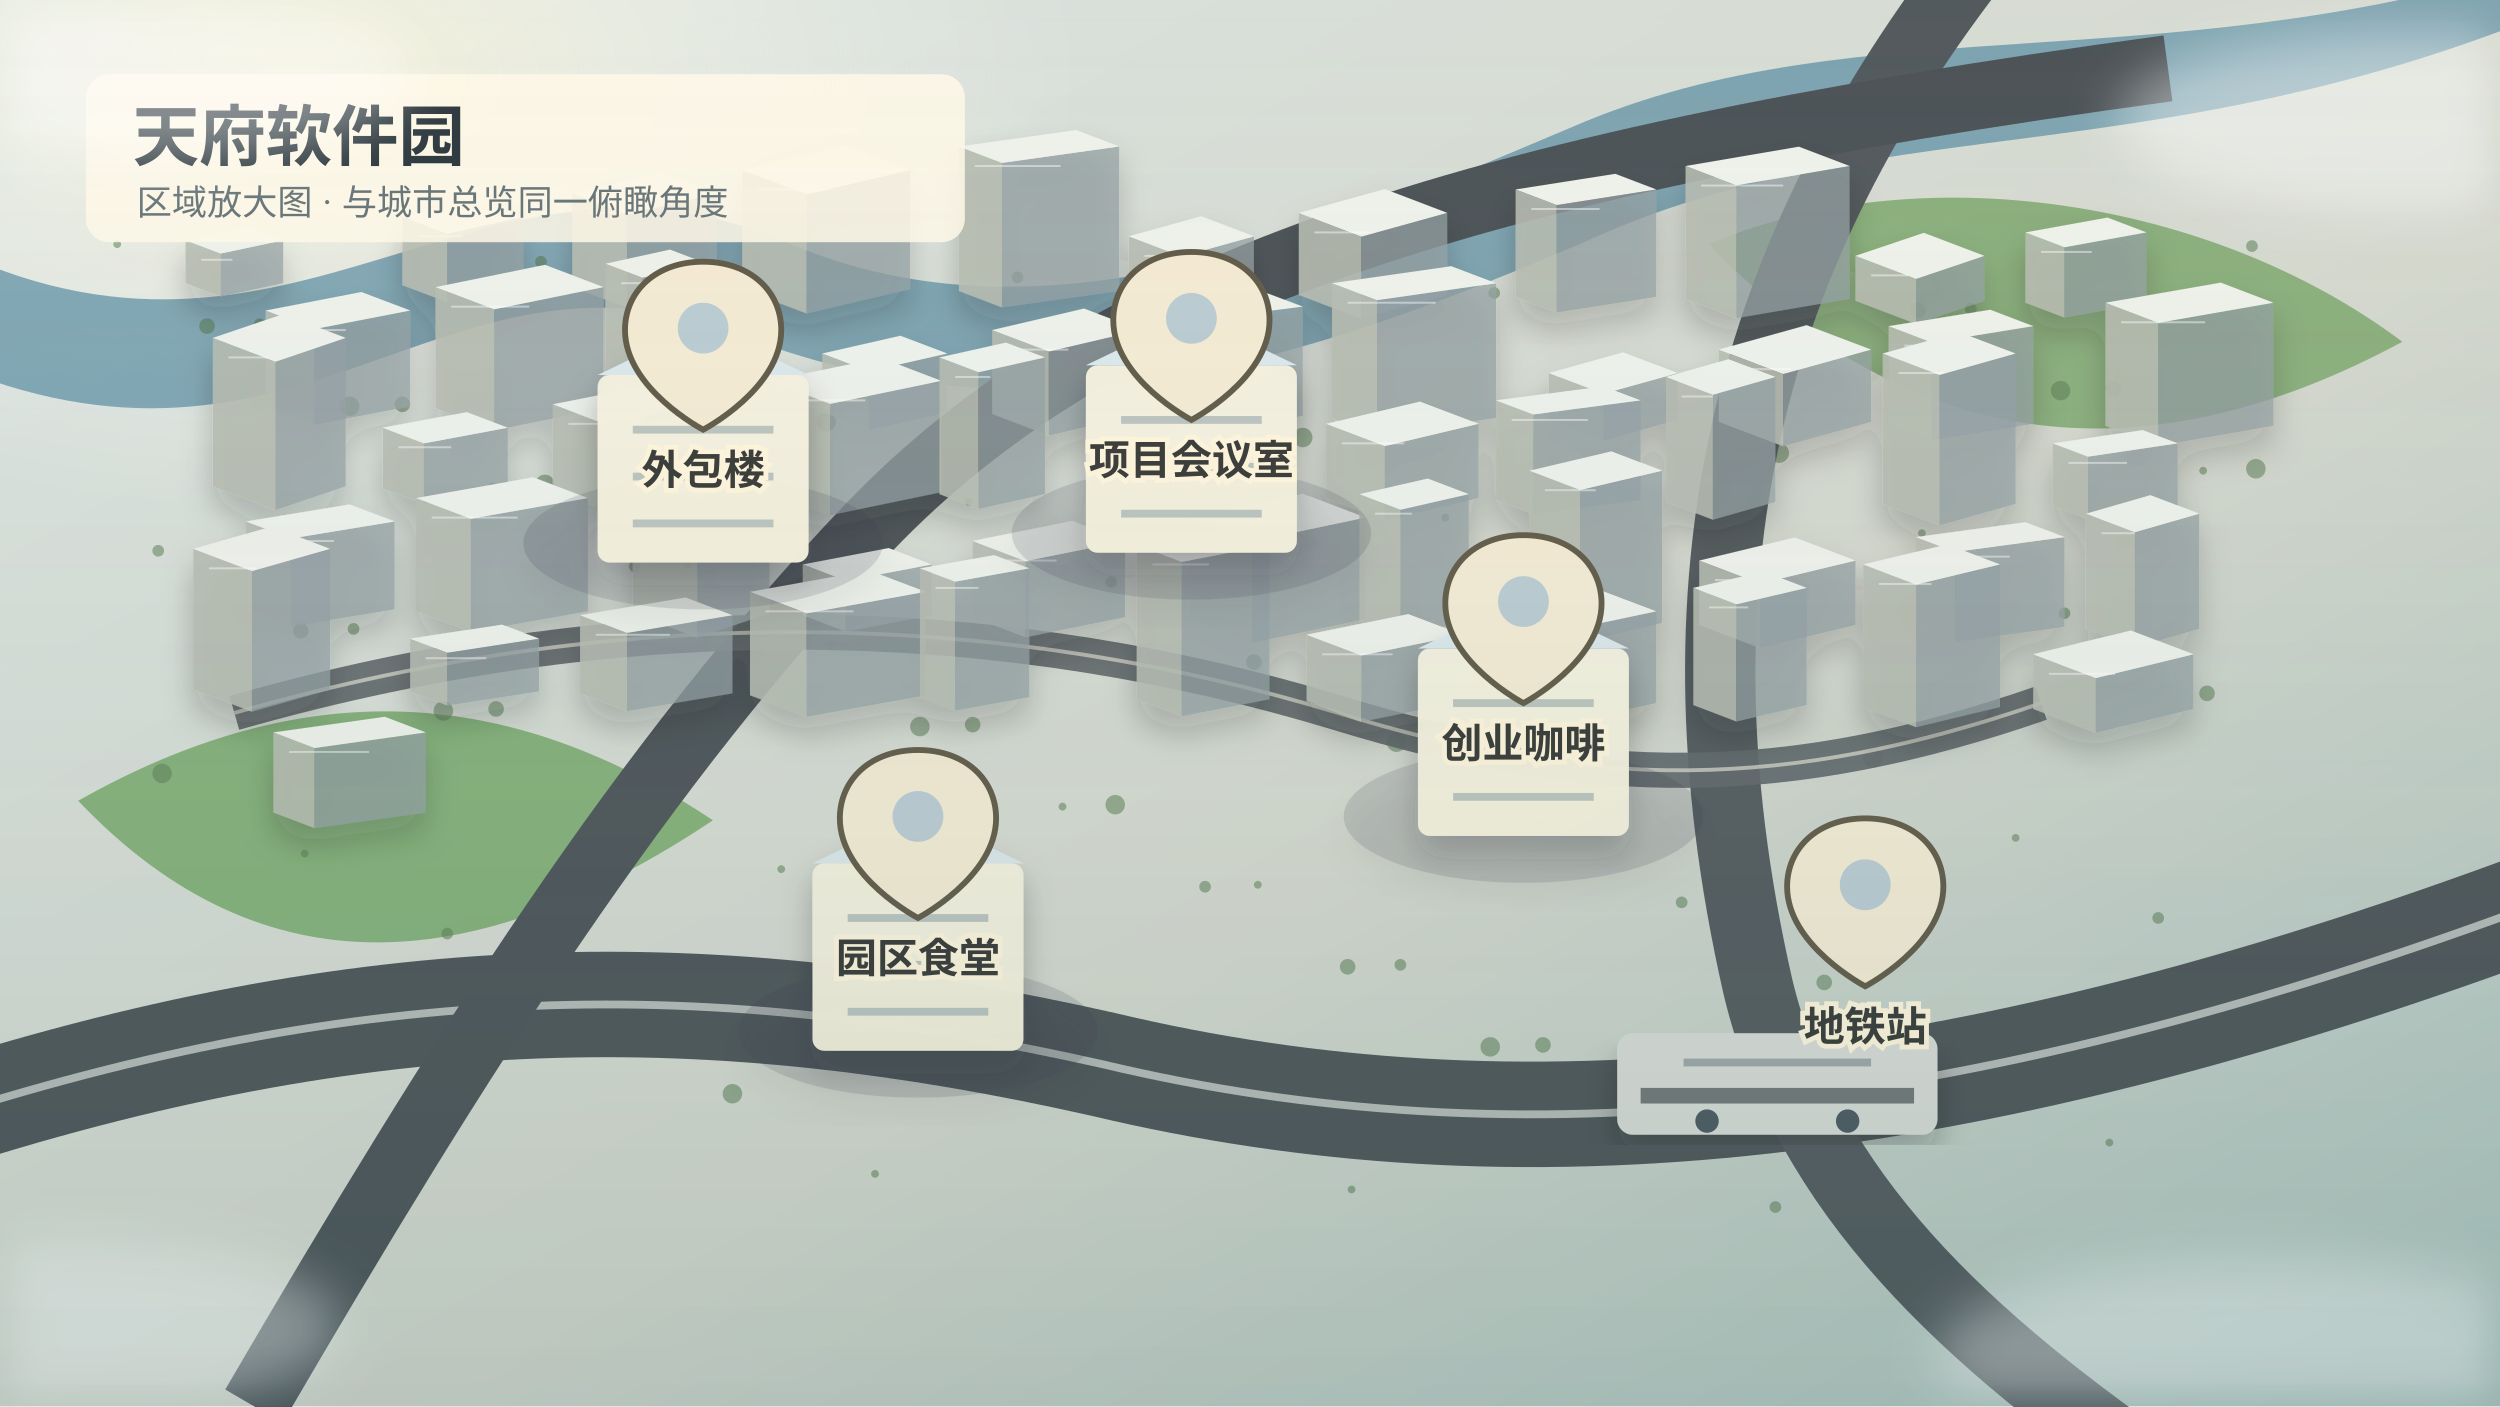
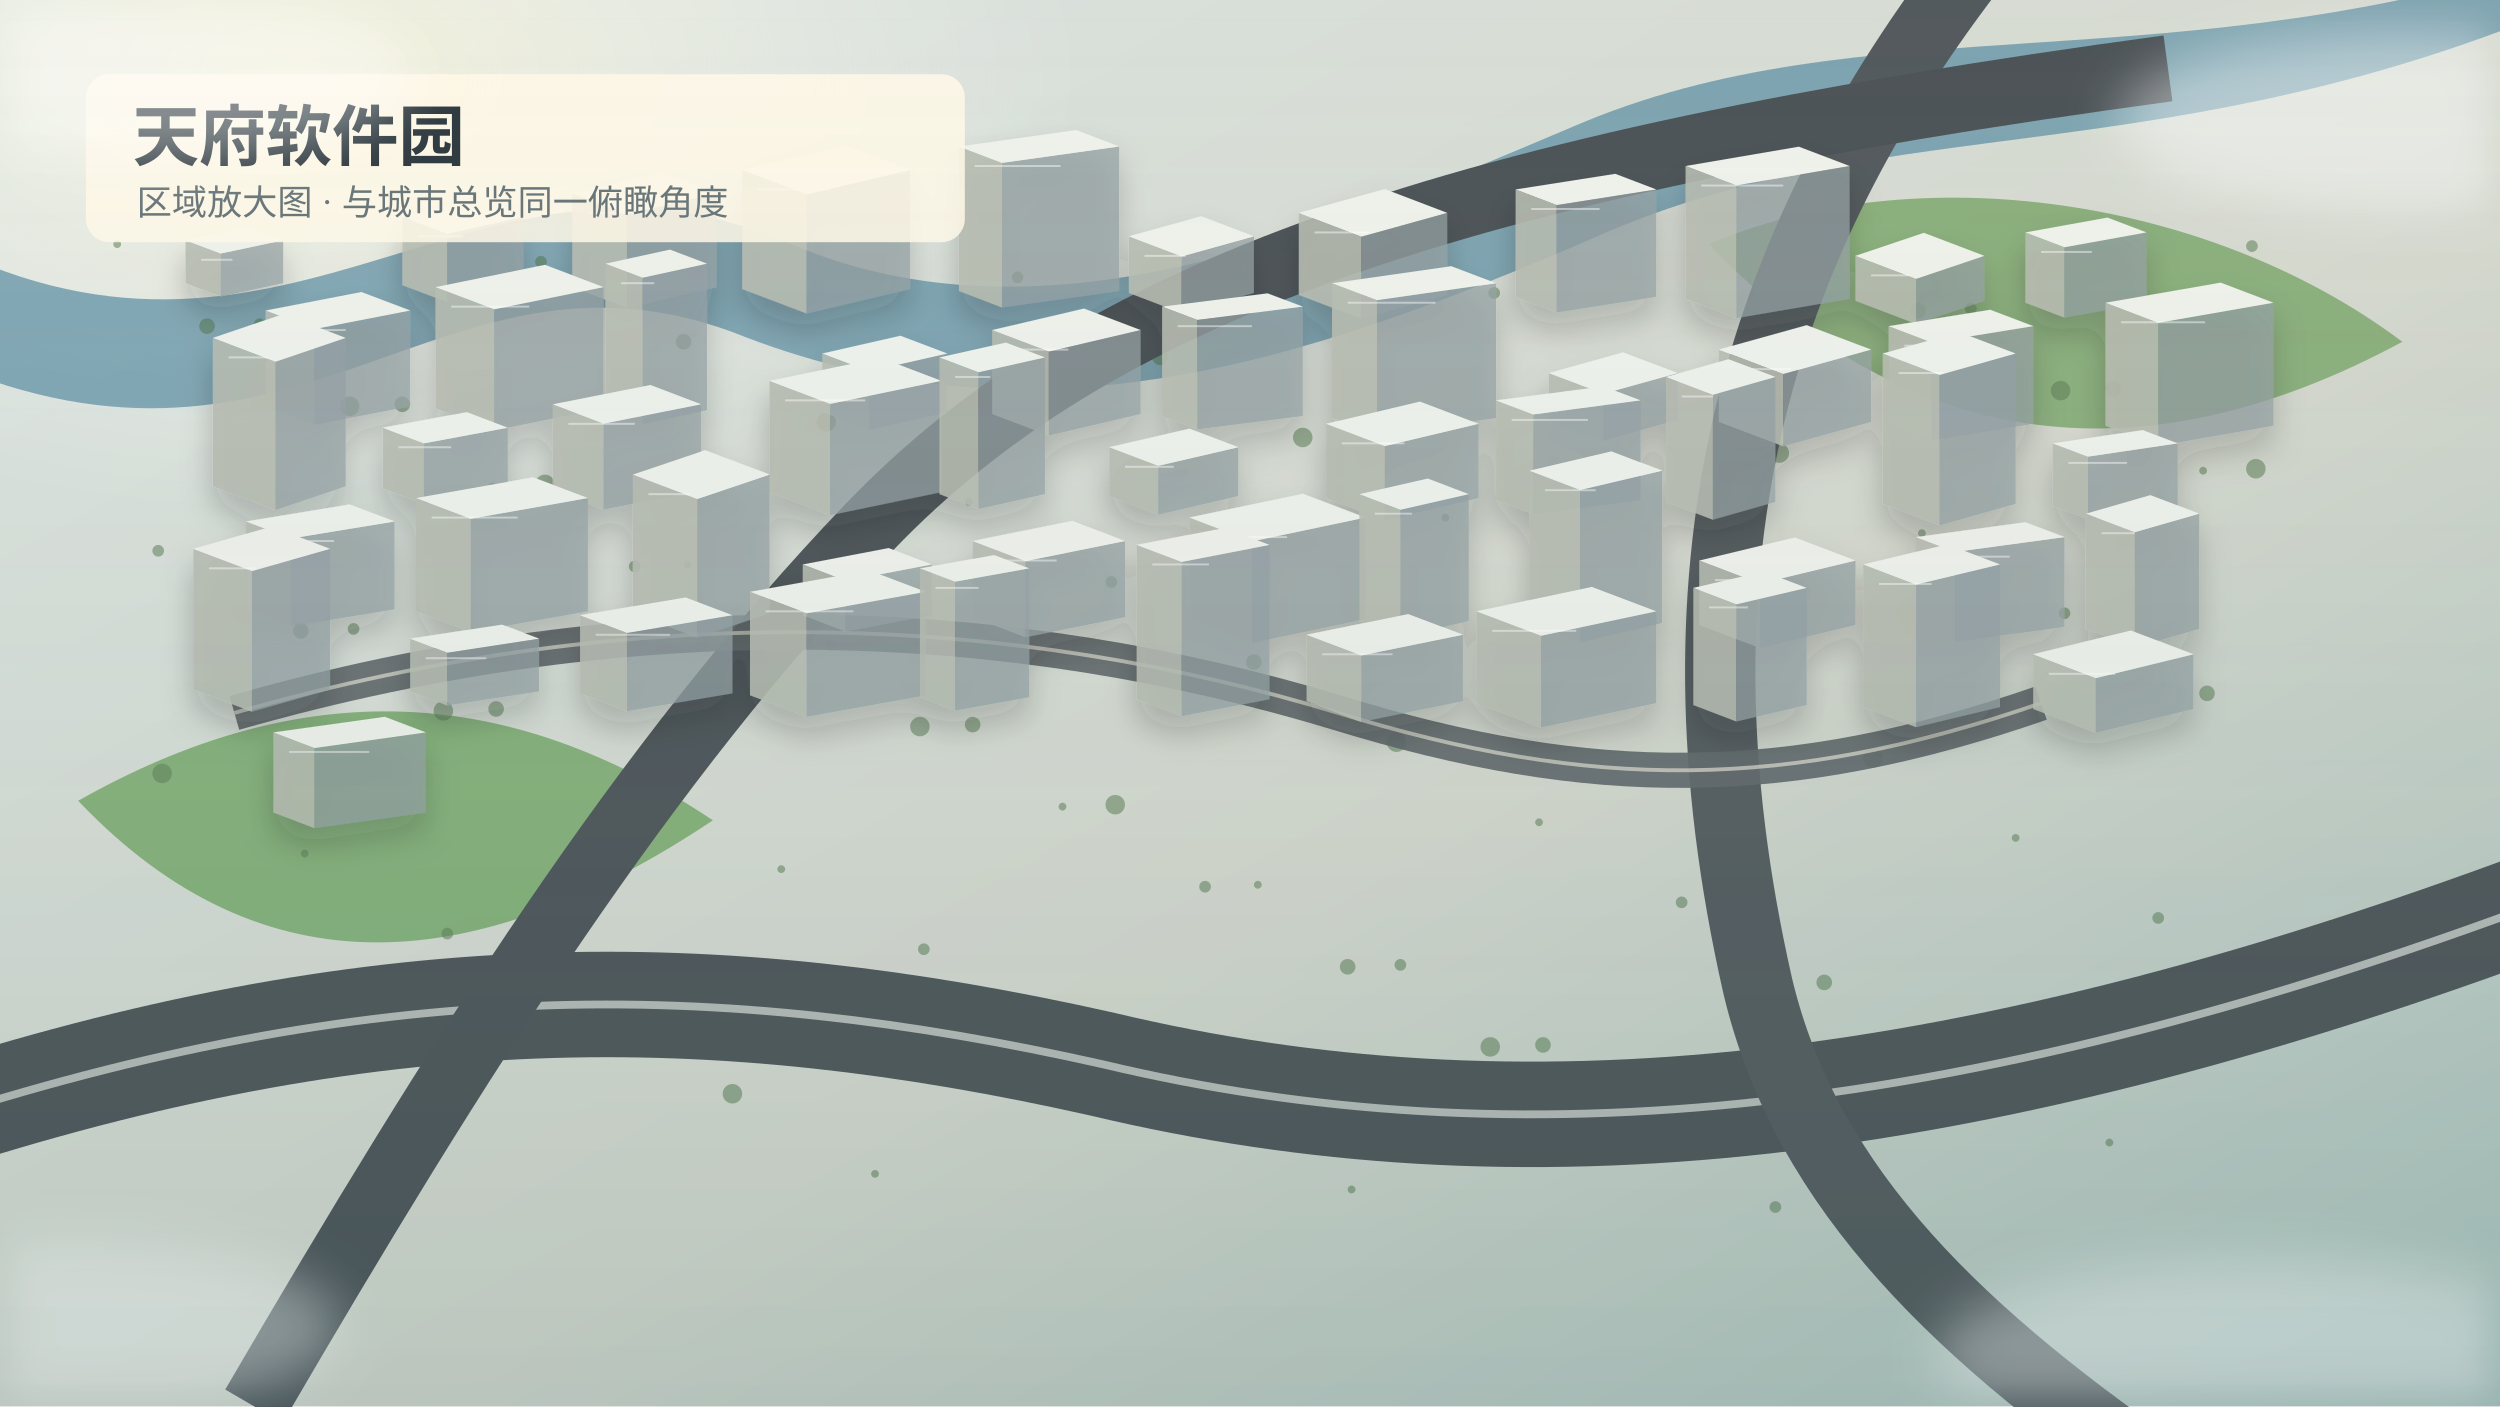
<svg xmlns="http://www.w3.org/2000/svg" width="1280" height="720" viewBox="0 0 1280 720">
  <defs>
    <linearGradient id="ground" x1="0" y1="0" x2="1" y2="1">
      <stop stop-color="#d9e3df" />
      <stop offset=".58" stop-color="#d3d6cb" />
      <stop offset="1" stop-color="#a8c0ba" />
    </linearGradient>
    <filter id="softShadow">
      <feDropShadow dx="0" dy="10" stdDeviation="8" flood-color="#1a2327" flood-opacity=".28" />
    </filter>
    <filter id="blur">
      <feGaussianBlur stdDeviation="13" />
    </filter>
    <radialGradient id="sun" cx="12%" cy="5%" r="75%">
      <stop stop-color="#fff6d6" stop-opacity=".68" />
      <stop offset=".42" stop-color="#fff" stop-opacity="0" />
    </radialGradient>
    <linearGradient id="v" x1="0" y1="0" x2="0" y2="1">
      <stop stop-color="#ffffff" stop-opacity=".04" />
      <stop offset="1" stop-color="#4f7c80" stop-opacity=".18" />
    </linearGradient>
  </defs>
  <rect width="1280" height="720" fill="url(#ground)" />
  <rect width="1280" height="720" fill="url(#sun)" />
  <path d="M-30 125 C150 215 245 55 405 125 C535 180 675 120 805 65 C955 0 1115 45 1320 -25 L1320 0 C1110 90 970 55 820 120 C660 190 525 230 375 170 C225 115 155 265 -30 185Z" fill="#5f8fa3" opacity=".78" />
  <g opacity=".88">
    <path d="M40 410 C155 345 260 350 365 420 C245 500 135 510 40 410Z" fill="#75a766" />
    <path d="M875 125 C980 80 1130 100 1230 175 C1100 245 980 235 875 125Z" fill="#7ca56b" />
    <circle cx="60" cy="125" r="2" fill="#436b3c" opacity=".55" />
    <circle cx="133" cy="166" r="3" fill="#436b3c" opacity=".55" />
    <circle cx="206" cy="207" r="4" fill="#436b3c" opacity=".55" />
    <circle cx="279" cy="248" r="5" fill="#436b3c" opacity=".55" />
    <circle cx="352" cy="289" r="2" fill="#436b3c" opacity=".55" />
    <circle cx="425" cy="330" r="3" fill="#436b3c" opacity=".55" />
    <circle cx="498" cy="371" r="4" fill="#436b3c" opacity=".55" />
    <circle cx="571" cy="412" r="5" fill="#436b3c" opacity=".55" />
    <circle cx="644" cy="453" r="2" fill="#436b3c" opacity=".55" />
    <circle cx="717" cy="494" r="3" fill="#436b3c" opacity=".55" />
    <circle cx="790" cy="535" r="4" fill="#436b3c" opacity=".55" />
    <circle cx="863" cy="576" r="5" fill="#436b3c" opacity=".55" />
    <circle cx="936" cy="617" r="2" fill="#436b3c" opacity=".55" />
    <circle cx="1009" cy="158" r="3" fill="#436b3c" opacity=".55" />
    <circle cx="1082" cy="199" r="4" fill="#436b3c" opacity=".55" />
    <circle cx="1155" cy="240" r="5" fill="#436b3c" opacity=".55" />
    <circle cx="108" cy="281" r="2" fill="#436b3c" opacity=".55" />
    <circle cx="181" cy="322" r="3" fill="#436b3c" opacity=".55" />
    <circle cx="254" cy="363" r="4" fill="#436b3c" opacity=".55" />
    <circle cx="327" cy="404" r="5" fill="#436b3c" opacity=".55" />
    <circle cx="400" cy="445" r="2" fill="#436b3c" opacity=".55" />
    <circle cx="473" cy="486" r="3" fill="#436b3c" opacity=".55" />
    <circle cx="546" cy="527" r="4" fill="#436b3c" opacity=".55" />
    <circle cx="619" cy="568" r="5" fill="#436b3c" opacity=".55" />
    <circle cx="692" cy="609" r="2" fill="#436b3c" opacity=".55" />
    <circle cx="765" cy="150" r="3" fill="#436b3c" opacity=".55" />
    <circle cx="838" cy="191" r="4" fill="#436b3c" opacity=".55" />
    <circle cx="911" cy="232" r="5" fill="#436b3c" opacity=".55" />
    <circle cx="984" cy="273" r="2" fill="#436b3c" opacity=".55" />
    <circle cx="1057" cy="314" r="3" fill="#436b3c" opacity=".55" />
    <circle cx="1130" cy="355" r="4" fill="#436b3c" opacity=".55" />
    <circle cx="83" cy="396" r="5" fill="#436b3c" opacity=".55" />
    <circle cx="156" cy="437" r="2" fill="#436b3c" opacity=".55" />
    <circle cx="229" cy="478" r="3" fill="#436b3c" opacity=".55" />
    <circle cx="302" cy="519" r="4" fill="#436b3c" opacity=".55" />
    <circle cx="375" cy="560" r="5" fill="#436b3c" opacity=".55" />
    <circle cx="448" cy="601" r="2" fill="#436b3c" opacity=".55" />
    <circle cx="521" cy="142" r="3" fill="#436b3c" opacity=".55" />
    <circle cx="594" cy="183" r="4" fill="#436b3c" opacity=".55" />
    <circle cx="667" cy="224" r="5" fill="#436b3c" opacity=".55" />
    <circle cx="740" cy="265" r="2" fill="#436b3c" opacity=".55" />
    <circle cx="813" cy="306" r="3" fill="#436b3c" opacity=".55" />
    <circle cx="886" cy="347" r="4" fill="#436b3c" opacity=".55" />
    <circle cx="959" cy="388" r="5" fill="#436b3c" opacity=".55" />
    <circle cx="1032" cy="429" r="2" fill="#436b3c" opacity=".55" />
    <circle cx="1105" cy="470" r="3" fill="#436b3c" opacity=".55" />
    <circle cx="1178" cy="511" r="4" fill="#436b3c" opacity=".55" />
    <circle cx="131" cy="552" r="5" fill="#436b3c" opacity=".55" />
    <circle cx="204" cy="593" r="2" fill="#436b3c" opacity=".55" />
    <circle cx="277" cy="134" r="3" fill="#436b3c" opacity=".55" />
    <circle cx="350" cy="175" r="4" fill="#436b3c" opacity=".55" />
    <circle cx="423" cy="216" r="5" fill="#436b3c" opacity=".55" />
    <circle cx="496" cy="257" r="2" fill="#436b3c" opacity=".55" />
    <circle cx="569" cy="298" r="3" fill="#436b3c" opacity=".55" />
    <circle cx="642" cy="339" r="4" fill="#436b3c" opacity=".55" />
    <circle cx="715" cy="380" r="5" fill="#436b3c" opacity=".55" />
    <circle cx="788" cy="421" r="2" fill="#436b3c" opacity=".55" />
    <circle cx="861" cy="462" r="3" fill="#436b3c" opacity=".55" />
    <circle cx="934" cy="503" r="4" fill="#436b3c" opacity=".55" />
    <circle cx="1007" cy="544" r="5" fill="#436b3c" opacity=".55" />
    <circle cx="1080" cy="585" r="2" fill="#436b3c" opacity=".55" />
    <circle cx="1153" cy="126" r="3" fill="#436b3c" opacity=".55" />
    <circle cx="106" cy="167" r="4" fill="#436b3c" opacity=".55" />
    <circle cx="179" cy="208" r="5" fill="#436b3c" opacity=".55" />
    <circle cx="252" cy="249" r="2" fill="#436b3c" opacity=".55" />
    <circle cx="325" cy="290" r="3" fill="#436b3c" opacity=".55" />
    <circle cx="398" cy="331" r="4" fill="#436b3c" opacity=".55" />
    <circle cx="471" cy="372" r="5" fill="#436b3c" opacity=".55" />
    <circle cx="544" cy="413" r="2" fill="#436b3c" opacity=".55" />
    <circle cx="617" cy="454" r="3" fill="#436b3c" opacity=".55" />
    <circle cx="690" cy="495" r="4" fill="#436b3c" opacity=".55" />
    <circle cx="763" cy="536" r="5" fill="#436b3c" opacity=".55" />
    <circle cx="836" cy="577" r="2" fill="#436b3c" opacity=".55" />
    <circle cx="909" cy="618" r="3" fill="#436b3c" opacity=".55" />
    <circle cx="982" cy="159" r="4" fill="#436b3c" opacity=".55" />
    <circle cx="1055" cy="200" r="5" fill="#436b3c" opacity=".55" />
    <circle cx="1128" cy="241" r="2" fill="#436b3c" opacity=".55" />
    <circle cx="81" cy="282" r="3" fill="#436b3c" opacity=".55" />
    <circle cx="154" cy="323" r="4" fill="#436b3c" opacity=".55" />
    <circle cx="227" cy="364" r="5" fill="#436b3c" opacity=".55" />
  </g>
  <g class="roads">
    <path d="M-40 575 C190 500 365 500 565 545 C775 595 1005 575 1320 455" stroke="#464d50" stroke-width="54" fill="none" />
    <path d="M-40 575 C190 500 365 500 565 545 C775 595 1005 575 1320 455" stroke="#eef0e8" stroke-width="4" fill="none" opacity=".65" />
    <path d="M1020 -30 C900 120 850 285 900 505 C925 610 1005 685 1115 760" stroke="#4c5356" stroke-width="36" fill="none" />
    <path d="M130 720 C235 540 330 390 445 270 C560 150 740 85 1110 35" stroke="#454c50" stroke-width="34" fill="none" />
    <path d="M120 365 C330 305 520 315 685 365 C815 405 915 405 1045 360" stroke="#595f62" stroke-width="18" fill="none" opacity=".92" />
    <path d="M120 365 C330 305 520 315 685 365 C815 405 915 405 1045 360" stroke="#f5f1df" stroke-width="2" fill="none" opacity=".6" />
  </g>
  <g filter="url(#softShadow)">
    <g class="b">
      <polygon points="95,123 113,129.8 113,151.8 95,145" fill="#b4b9ad" opacity=".88" />
      <polygon points="113,129.8 145,123 145,145 113,151.8" fill="#8f9ba0" opacity=".72" />
      <polygon points="95,123 127,116.2 145,123 113,129.8" fill="#eef1ea" />
      <path d="M103 133h16" stroke="#fff" stroke-opacity=".45" />
    </g>
    <g class="b">
      <polygon points="206,111 229,119.7 229,154.7 206,146" fill="#b4b9ad" opacity=".88" />
      <polygon points="229,119.7 268,111 268,146 229,154.7" fill="#8f9ba0" opacity=".72" />
      <polygon points="206,111 245,102.3 268,111 229,119.7" fill="#eef1ea" />
      <path d="M214 121h23" stroke="#fff" stroke-opacity=".45" />
    </g>
    <g class="b">
      <polygon points="293,99 321,109.6 321,157.6 293,147" fill="#b4b9ad" opacity=".88" />
      <polygon points="321,109.6 367,99 367,147 321,157.6" fill="#8f9ba0" opacity=".72" />
      <polygon points="293,99 339,88.4 367,99 321,109.6" fill="#eef1ea" />
      <path d="M301 109h30" stroke="#fff" stroke-opacity=".45" />
    </g>
    <g class="b">
      <polygon points="380,87 413,99.5 413,160.5 380,148" fill="#b4b9ad" opacity=".88" />
      <polygon points="413,99.5 466,87 466,148 413,160.5" fill="#8f9ba0" opacity=".72" />
      <polygon points="380,87 433,74.5 466,87 413,99.5" fill="#eef1ea" />
      <path d="M388 97h37" stroke="#fff" stroke-opacity=".45" />
    </g>
    <g class="b">
      <polygon points="491,75 513,83.4 513,157.4 491,149" fill="#b4b9ad" opacity=".88" />
      <polygon points="513,83.4 573,75 573,149 513,157.4" fill="#8f9ba0" opacity=".72" />
      <polygon points="491,75 551,66.6 573,75 513,83.4" fill="#eef1ea" />
      <path d="M499 85h44" stroke="#fff" stroke-opacity=".45" />
    </g>
    <g class="b">
      <polygon points="578,121 605,131.3 605,160.3 578,150" fill="#b4b9ad" opacity=".88" />
      <polygon points="605,131.3 642,121 642,150 605,160.3" fill="#8f9ba0" opacity=".72" />
      <polygon points="578,121 615,110.7 642,121 605,131.3" fill="#eef1ea" />
      <path d="M586 131h21" stroke="#fff" stroke-opacity=".45" />
    </g>
    <g class="b">
      <polygon points="665,109 697,121.2 697,163.2 665,151" fill="#b4b9ad" opacity=".88" />
      <polygon points="697,121.2 741,109 741,151 697,163.2" fill="#8f9ba0" opacity=".72" />
      <polygon points="665,109 709,96.8 741,109 697,121.2" fill="#eef1ea" />
      <path d="M673 119h28" stroke="#fff" stroke-opacity=".45" />
    </g>
    <g class="b">
      <polygon points="776,97 797,105 797,160 776,152" fill="#b4b9ad" opacity=".88" />
      <polygon points="797,105 848,97 848,152 797,160" fill="#8f9ba0" opacity=".72" />
      <polygon points="776,97 827,89 848,97 797,105" fill="#eef1ea" />
      <path d="M784 107h35" stroke="#fff" stroke-opacity=".45" />
    </g>
    <g class="b">
      <polygon points="863,85 889,94.9 889,162.9 863,153" fill="#b4b9ad" opacity=".88" />
      <polygon points="889,94.9 947,85 947,153 889,162.9" fill="#8f9ba0" opacity=".72" />
      <polygon points="863,85 921,75.1 947,85 889,94.9" fill="#eef1ea" />
      <path d="M871 95h42" stroke="#fff" stroke-opacity=".45" />
    </g>
    <g class="b">
      <polygon points="950,131 981,142.8 981,165.8 950,154" fill="#b4b9ad" opacity=".88" />
      <polygon points="981,142.8 1016,131 1016,154 981,165.8" fill="#8f9ba0" opacity=".72" />
      <polygon points="950,131 985,119.2 1016,131 981,142.8" fill="#eef1ea" />
      <path d="M958 141h19" stroke="#fff" stroke-opacity=".45" />
    </g>
    <g class="b">
      <polygon points="1037,119 1057,126.6 1057,162.6 1037,155" fill="#b4b9ad" opacity=".88" />
      <polygon points="1057,126.6 1099,119 1099,155 1057,162.6" fill="#8f9ba0" opacity=".72" />
      <polygon points="1037,119 1079,111.4 1099,119 1057,126.6" fill="#eef1ea" />
      <path d="M1045 129h26" stroke="#fff" stroke-opacity=".45" />
    </g>
    <g class="b">
      <polygon points="136,159 161,168.5 161,217.5 136,208" fill="#b4b9ad" opacity=".88" />
      <polygon points="161,168.5 210,159 210,208 161,217.5" fill="#8f9ba0" opacity=".72" />
      <polygon points="136,159 185,149.5 210,159 161,168.5" fill="#eef1ea" />
      <path d="M144 169h33" stroke="#fff" stroke-opacity=".45" />
    </g>
    <g class="b">
      <polygon points="223,147 253,158.4 253,220.4 223,209" fill="#b4b9ad" opacity=".88" />
      <polygon points="253,158.4 309,147 309,209 253,220.4" fill="#8f9ba0" opacity=".72" />
      <polygon points="223,147 279,135.6 309,147 253,158.4" fill="#eef1ea" />
      <path d="M231 157h40" stroke="#fff" stroke-opacity=".45" />
    </g>
    <g class="b">
      <polygon points="310,135 329,142.2 329,217.2 310,210" fill="#b4b9ad" opacity=".88" />
      <polygon points="329,142.2 362,135 362,210 329,217.2" fill="#8f9ba0" opacity=".72" />
      <polygon points="310,135 343,127.8 362,135 329,142.2" fill="#eef1ea" />
      <path d="M318 145h17" stroke="#fff" stroke-opacity=".45" />
    </g>
    <g class="b">
      <polygon points="421,181 445,190.1 445,220.1 421,211" fill="#b4b9ad" opacity=".88" />
      <polygon points="445,190.1 485,181 485,211 445,220.1" fill="#8f9ba0" opacity=".72" />
      <polygon points="421,181 461,171.9 485,181 445,190.1" fill="#eef1ea" />
      <path d="M429 191h24" stroke="#fff" stroke-opacity=".45" />
    </g>
    <g class="b">
      <polygon points="508,169 537,180 537,223 508,212" fill="#b4b9ad" opacity=".88" />
      <polygon points="537,180 584,169 584,212 537,223" fill="#8f9ba0" opacity=".72" />
      <polygon points="508,169 555,158 584,169 537,180" fill="#eef1ea" />
      <path d="M516 179h31" stroke="#fff" stroke-opacity=".45" />
    </g>
    <g class="b">
      <polygon points="595,157 613,163.8 613,219.8 595,213" fill="#b4b9ad" opacity=".88" />
      <polygon points="613,163.8 667,157 667,213 613,219.8" fill="#8f9ba0" opacity=".72" />
      <polygon points="595,157 649,150.2 667,157 613,163.8" fill="#eef1ea" />
      <path d="M603 167h38" stroke="#fff" stroke-opacity=".45" />
    </g>
    <g class="b">
      <polygon points="682,145 705,153.7 705,222.7 682,214" fill="#b4b9ad" opacity=".88" />
      <polygon points="705,153.7 766,145 766,214 705,222.7" fill="#8f9ba0" opacity=".72" />
      <polygon points="682,145 743,136.3 766,145 705,153.7" fill="#eef1ea" />
      <path d="M690 155h45" stroke="#fff" stroke-opacity=".45" />
    </g>
    <g class="b">
      <polygon points="793,191 821,201.6 821,225.6 793,215" fill="#b4b9ad" opacity=".88" />
      <polygon points="821,201.6 859,191 859,215 821,225.6" fill="#8f9ba0" opacity=".72" />
      <polygon points="793,191 831,180.4 859,191 821,201.6" fill="#eef1ea" />
      <path d="M801 201h22" stroke="#fff" stroke-opacity=".45" />
    </g>
    <g class="b">
      <polygon points="880,179 913,191.5 913,228.5 880,216" fill="#b4b9ad" opacity=".88" />
      <polygon points="913,191.5 958,179 958,216 913,228.5" fill="#8f9ba0" opacity=".72" />
      <polygon points="880,179 925,166.5 958,179 913,191.5" fill="#eef1ea" />
      <path d="M888 189h29" stroke="#fff" stroke-opacity=".45" />
    </g>
    <g class="b">
      <polygon points="967,167 989,175.4 989,225.4 967,217" fill="#b4b9ad" opacity=".88" />
      <polygon points="989,175.4 1041,167 1041,217 989,225.4" fill="#8f9ba0" opacity=".72" />
      <polygon points="967,167 1019,158.6 1041,167 989,175.4" fill="#eef1ea" />
      <path d="M975 177h36" stroke="#fff" stroke-opacity=".45" />
    </g>
    <g class="b">
      <polygon points="1078,155 1105,165.3 1105,228.3 1078,218" fill="#b4b9ad" opacity=".88" />
      <polygon points="1105,165.3 1164,155 1164,218 1105,228.3" fill="#8f9ba0" opacity=".72" />
      <polygon points="1078,155 1137,144.7 1164,155 1105,165.3" fill="#eef1ea" />
      <path d="M1086 165h43" stroke="#fff" stroke-opacity=".45" />
    </g>
    <g class="b">
      <polygon points="109,173 141,185.2 141,261.2 109,249" fill="#b4b9ad" opacity=".88" />
      <polygon points="141,185.2 177,173 177,249 141,261.2" fill="#8f9ba0" opacity=".72" />
      <polygon points="109,173 145,160.8 177,173 141,185.2" fill="#eef1ea" />
      <path d="M117 183h20" stroke="#fff" stroke-opacity=".45" />
    </g>
    <g class="b">
      <polygon points="196,219 217,227 217,258 196,250" fill="#b4b9ad" opacity=".88" />
      <polygon points="217,227 260,219 260,250 217,258" fill="#8f9ba0" opacity=".72" />
      <polygon points="196,219 239,211 260,219 217,227" fill="#eef1ea" />
      <path d="M204 229h27" stroke="#fff" stroke-opacity=".45" />
    </g>
    <g class="b">
      <polygon points="283,207 309,216.9 309,260.9 283,251" fill="#b4b9ad" opacity=".88" />
      <polygon points="309,216.9 359,207 359,251 309,260.9" fill="#8f9ba0" opacity=".72" />
      <polygon points="283,207 333,197.1 359,207 309,216.9" fill="#eef1ea" />
      <path d="M291 217h34" stroke="#fff" stroke-opacity=".45" />
    </g>
    <g class="b">
      <polygon points="394,195 425,206.8 425,263.8 394,252" fill="#b4b9ad" opacity=".88" />
      <polygon points="425,206.8 482,195 482,252 425,263.8" fill="#8f9ba0" opacity=".72" />
      <polygon points="394,195 451,183.2 482,195 425,206.8" fill="#eef1ea" />
      <path d="M402 205h41" stroke="#fff" stroke-opacity=".45" />
    </g>
    <g class="b">
      <polygon points="481,183 501,190.6 501,260.6 481,253" fill="#b4b9ad" opacity=".88" />
      <polygon points="501,190.6 535,183 535,253 501,260.6" fill="#8f9ba0" opacity=".72" />
      <polygon points="481,183 515,175.4 535,183 501,190.6" fill="#eef1ea" />
      <path d="M489 193h18" stroke="#fff" stroke-opacity=".45" />
    </g>
    <g class="b">
      <polygon points="568,229 593,238.5 593,263.5 568,254" fill="#b4b9ad" opacity=".88" />
      <polygon points="593,238.5 634,229 634,254 593,263.5" fill="#8f9ba0" opacity=".72" />
      <polygon points="568,229 609,219.5 634,229 593,238.5" fill="#eef1ea" />
      <path d="M576 239h25" stroke="#fff" stroke-opacity=".45" />
    </g>
    <g class="b">
      <polygon points="679,217 709,228.4 709,266.4 679,255" fill="#b4b9ad" opacity=".88" />
      <polygon points="709,228.4 757,217 757,255 709,266.4" fill="#8f9ba0" opacity=".72" />
      <polygon points="679,217 727,205.6 757,217 709,228.4" fill="#eef1ea" />
      <path d="M687 227h32" stroke="#fff" stroke-opacity=".45" />
    </g>
    <g class="b">
      <polygon points="766,205 785,212.2 785,263.2 766,256" fill="#b4b9ad" opacity=".88" />
      <polygon points="785,212.2 840,205 840,256 785,263.2" fill="#8f9ba0" opacity=".72" />
      <polygon points="766,205 821,197.8 840,205 785,212.2" fill="#eef1ea" />
      <path d="M774 215h39" stroke="#fff" stroke-opacity=".45" />
    </g>
    <g class="b">
      <polygon points="853,193 877,202.1 877,266.1 853,257" fill="#b4b9ad" opacity=".88" />
      <polygon points="877,202.1 909,193 909,257 877,266.1" fill="#8f9ba0" opacity=".72" />
      <polygon points="853,193 885,183.9 909,193 877,202.1" fill="#eef1ea" />
      <path d="M861 203h16" stroke="#fff" stroke-opacity=".45" />
    </g>
    <g class="b">
      <polygon points="964,181 993,192 993,269 964,258" fill="#b4b9ad" opacity=".88" />
      <polygon points="993,192 1032,181 1032,258 993,269" fill="#8f9ba0" opacity=".72" />
      <polygon points="964,181 1003,170 1032,181 993,192" fill="#eef1ea" />
      <path d="M972 191h23" stroke="#fff" stroke-opacity=".45" />
    </g>
    <g class="b">
      <polygon points="1051,227 1069,233.8 1069,265.8 1051,259" fill="#b4b9ad" opacity=".88" />
      <polygon points="1069,233.8 1115,227 1115,259 1069,265.8" fill="#8f9ba0" opacity=".72" />
      <polygon points="1051,227 1097,220.2 1115,227 1069,233.8" fill="#eef1ea" />
      <path d="M1059 237h30" stroke="#fff" stroke-opacity=".45" />
    </g>
    <g class="b">
      <polygon points="126,267 149,275.7 149,320.7 126,312" fill="#b4b9ad" opacity=".88" />
      <polygon points="149,275.7 202,267 202,312 149,320.7" fill="#8f9ba0" opacity=".72" />
      <polygon points="126,267 179,258.3 202,267 149,275.7" fill="#eef1ea" />
      <path d="M134 277h37" stroke="#fff" stroke-opacity=".45" />
    </g>
    <g class="b">
      <polygon points="213,255 241,265.6 241,323.6 213,313" fill="#b4b9ad" opacity=".88" />
      <polygon points="241,265.6 301,255 301,313 241,323.6" fill="#8f9ba0" opacity=".72" />
      <polygon points="213,255 273,244.4 301,255 241,265.6" fill="#eef1ea" />
      <path d="M221 265h44" stroke="#fff" stroke-opacity=".45" />
    </g>
    <g class="b">
      <polygon points="324,243 357,255.5 357,326.5 324,314" fill="#b4b9ad" opacity=".88" />
      <polygon points="357,255.5 394,243 394,314 357,326.5" fill="#8f9ba0" opacity=".72" />
      <polygon points="324,243 361,230.5 394,243 357,255.5" fill="#eef1ea" />
      <path d="M332 253h21" stroke="#fff" stroke-opacity=".45" />
    </g>
    <g class="b">
      <polygon points="411,289 433,297.4 433,323.4 411,315" fill="#b4b9ad" opacity=".88" />
      <polygon points="433,297.4 477,289 477,315 433,323.4" fill="#8f9ba0" opacity=".72" />
      <polygon points="411,289 455,280.6 477,289 433,297.4" fill="#eef1ea" />
      <path d="M419 299h28" stroke="#fff" stroke-opacity=".45" />
    </g>
    <g class="b">
      <polygon points="498,277 525,287.3 525,326.3 498,316" fill="#b4b9ad" opacity=".88" />
      <polygon points="525,287.3 576,277 576,316 525,326.3" fill="#8f9ba0" opacity=".72" />
      <polygon points="498,277 549,266.7 576,277 525,287.3" fill="#eef1ea" />
      <path d="M506 287h35" stroke="#fff" stroke-opacity=".45" />
    </g>
    <g class="b">
      <polygon points="609,265 641,277.2 641,329.2 609,317" fill="#b4b9ad" opacity=".88" />
      <polygon points="641,277.2 699,265 699,317 641,329.2" fill="#8f9ba0" opacity=".72" />
      <polygon points="609,265 667,252.8 699,265 641,277.2" fill="#eef1ea" />
      <path d="M617 275h42" stroke="#fff" stroke-opacity=".45" />
    </g>
    <g class="b">
      <polygon points="696,253 717,261 717,326 696,318" fill="#b4b9ad" opacity=".88" />
      <polygon points="717,261 752,253 752,318 717,326" fill="#8f9ba0" opacity=".72" />
      <polygon points="696,253 731,245 752,253 717,261" fill="#eef1ea" />
      <path d="M704 263h19" stroke="#fff" stroke-opacity=".45" />
    </g>
    <g class="b">
      <polygon points="783,241 809,250.9 809,328.9 783,319" fill="#b4b9ad" opacity=".88" />
      <polygon points="809,250.9 851,241 851,319 809,328.9" fill="#8f9ba0" opacity=".72" />
      <polygon points="783,241 825,231.1 851,241 809,250.9" fill="#eef1ea" />
      <path d="M791 251h26" stroke="#fff" stroke-opacity=".45" />
    </g>
    <g class="b">
      <polygon points="870,287 901,298.8 901,331.8 870,320" fill="#b4b9ad" opacity=".88" />
      <polygon points="901,298.8 950,287 950,320 901,331.8" fill="#8f9ba0" opacity=".72" />
      <polygon points="870,287 919,275.2 950,287 901,298.8" fill="#eef1ea" />
      <path d="M878 297h33" stroke="#fff" stroke-opacity=".45" />
    </g>
    <g class="b">
      <polygon points="981,275 1001,282.6 1001,328.6 981,321" fill="#b4b9ad" opacity=".88" />
      <polygon points="1001,282.6 1057,275 1057,321 1001,328.6" fill="#8f9ba0" opacity=".72" />
      <polygon points="981,275 1037,267.4 1057,275 1001,282.6" fill="#eef1ea" />
      <path d="M989 285h40" stroke="#fff" stroke-opacity=".45" />
    </g>
    <g class="b">
      <polygon points="1068,263 1093,272.5 1093,331.5 1068,322" fill="#b4b9ad" opacity=".88" />
      <polygon points="1093,272.5 1126,263 1126,322 1093,331.5" fill="#8f9ba0" opacity=".72" />
      <polygon points="1068,263 1101,253.5 1126,263 1093,272.5" fill="#eef1ea" />
      <path d="M1076 273h17" stroke="#fff" stroke-opacity=".45" />
    </g>
    <g class="b">
      <polygon points="99,281 129,292.4 129,364.4 99,353" fill="#b4b9ad" opacity=".88" />
      <polygon points="129,292.4 169,281 169,353 129,364.4" fill="#8f9ba0" opacity=".72" />
      <polygon points="99,281 139,269.6 169,281 129,292.4" fill="#eef1ea" />
      <path d="M107 291h24" stroke="#fff" stroke-opacity=".45" />
    </g>
    <g class="b">
      <polygon points="210,327 229,334.2 229,361.2 210,354" fill="#b4b9ad" opacity=".88" />
      <polygon points="229,334.2 276,327 276,354 229,361.2" fill="#8f9ba0" opacity=".72" />
      <polygon points="210,327 257,319.8 276,327 229,334.2" fill="#eef1ea" />
      <path d="M218 337h31" stroke="#fff" stroke-opacity=".45" />
    </g>
    <g class="b">
      <polygon points="297,315 321,324.1 321,364.1 297,355" fill="#b4b9ad" opacity=".88" />
      <polygon points="321,324.1 375,315 375,355 321,364.1" fill="#8f9ba0" opacity=".72" />
      <polygon points="297,315 351,305.9 375,315 321,324.1" fill="#eef1ea" />
      <path d="M305 325h38" stroke="#fff" stroke-opacity=".45" />
    </g>
    <g class="b">
      <polygon points="384,303 413,314 413,367 384,356" fill="#b4b9ad" opacity=".88" />
      <polygon points="413,314 474,303 474,356 413,367" fill="#8f9ba0" opacity=".72" />
      <polygon points="384,303 445,292 474,303 413,314" fill="#eef1ea" />
      <path d="M392 313h45" stroke="#fff" stroke-opacity=".45" />
    </g>
    <g class="b">
      <polygon points="471,291 489,297.8 489,363.8 471,357" fill="#b4b9ad" opacity=".88" />
      <polygon points="489,297.8 527,291 527,357 489,363.8" fill="#8f9ba0" opacity=".72" />
      <polygon points="471,291 509,284.2 527,291 489,297.8" fill="#eef1ea" />
      <path d="M479 301h22" stroke="#fff" stroke-opacity=".45" />
    </g>
    <g class="b">
      <polygon points="582,279 605,287.7 605,366.7 582,358" fill="#b4b9ad" opacity=".88" />
      <polygon points="605,287.7 650,279 650,358 605,366.7" fill="#8f9ba0" opacity=".72" />
      <polygon points="582,279 627,270.3 650,279 605,287.7" fill="#eef1ea" />
      <path d="M590 289h29" stroke="#fff" stroke-opacity=".45" />
    </g>
    <g class="b">
      <polygon points="669,325 697,335.6 697,369.6 669,359" fill="#b4b9ad" opacity=".88" />
      <polygon points="697,335.6 749,325 749,359 697,369.6" fill="#8f9ba0" opacity=".72" />
      <polygon points="669,325 721,314.4 749,325 697,335.6" fill="#eef1ea" />
      <path d="M677 335h36" stroke="#fff" stroke-opacity=".45" />
    </g>
    <g class="b">
      <polygon points="756,313 789,325.5 789,372.5 756,360" fill="#b4b9ad" opacity=".88" />
      <polygon points="789,325.5 848,313 848,360 789,372.5" fill="#8f9ba0" opacity=".72" />
      <polygon points="756,313 815,300.5 848,313 789,325.5" fill="#eef1ea" />
      <path d="M764 323h43" stroke="#fff" stroke-opacity=".45" />
    </g>
    <g class="b">
      <polygon points="867,301 889,309.4 889,369.4 867,361" fill="#b4b9ad" opacity=".88" />
      <polygon points="889,309.4 925,301 925,361 889,369.4" fill="#8f9ba0" opacity=".72" />
      <polygon points="867,301 903,292.6 925,301 889,309.4" fill="#eef1ea" />
      <path d="M875 311h20" stroke="#fff" stroke-opacity=".45" />
    </g>
    <g class="b">
      <polygon points="954,289 981,299.3 981,372.3 954,362" fill="#b4b9ad" opacity=".88" />
      <polygon points="981,299.3 1024,289 1024,362 981,372.3" fill="#8f9ba0" opacity=".72" />
      <polygon points="954,289 997,278.7 1024,289 981,299.3" fill="#eef1ea" />
      <path d="M962 299h27" stroke="#fff" stroke-opacity=".45" />
    </g>
    <g class="b">
      <polygon points="1041,335 1073,347.2 1073,375.2 1041,363" fill="#b4b9ad" opacity=".88" />
      <polygon points="1073,347.2 1123,335 1123,363 1073,375.2" fill="#8f9ba0" opacity=".72" />
      <polygon points="1041,335 1091,322.8 1123,335 1073,347.2" fill="#eef1ea" />
      <path d="M1049 345h34" stroke="#fff" stroke-opacity=".45" />
    </g>
    <g class="b">
      <polygon points="140,375 161,383 161,424 140,416" fill="#b4b9ad" opacity=".88" />
      <polygon points="161,383 218,375 218,416 161,424" fill="#8f9ba0" opacity=".72" />
      <polygon points="140,375 197,367 218,375 161,383" fill="#eef1ea" />
      <path d="M148 385h41" stroke="#fff" stroke-opacity=".45" />
    </g>
  </g>
-   <g transform="translate(360 250)" filter="url(#softShadow)">
-     <ellipse cx="0" cy="28" rx="92" ry="34" fill="#263238" opacity=".16" />
-     <rect x="-54" y="-58" width="108" height="96" rx="6" fill="#f6f1de" opacity=".98" />
-     <path d="M-54 -58 L0 -84 L54 -58 Z" fill="#d9e6ea" />
-     <path d="M-36 -30 H36 M-36 -6 H36 M-36 18 H36" stroke="#8a9aa0" stroke-width="4" opacity=".55" />
-   </g>
-   <g transform="translate(360 156)" class="marker">
-     <path d="M0 -22 C24 -22 40 -7 40 13 C40 43 0 64 0 64 C0 64 -40 43 -40 13 C-40 -7 -24 -22 0 -22Z" fill="#f4ead1" stroke="#5a533f" stroke-width="3" />
-     <circle cx="0" cy="12" r="13" fill="#b8c9d0" />
-     <text x="0" y="92" text-anchor="middle" font-size="21" font-weight="800" fill="#2f312d" paint-order="stroke" stroke="#fff5da" stroke-width="5">外包楼</text>
-   </g>
-   <g transform="translate(610 245)" filter="url(#softShadow)">
-     <ellipse cx="0" cy="28" rx="92" ry="34" fill="#263238" opacity=".16" />
-     <rect x="-54" y="-58" width="108" height="96" rx="6" fill="#f6f1de" opacity=".98" />
-     <path d="M-54 -58 L0 -84 L54 -58 Z" fill="#d9e6ea" />
-     <path d="M-36 -30 H36 M-36 -6 H36 M-36 18 H36" stroke="#8a9aa0" stroke-width="4" opacity=".55" />
-   </g>
-   <g transform="translate(610 151)" class="marker">
-     <path d="M0 -22 C24 -22 40 -7 40 13 C40 43 0 64 0 64 C0 64 -40 43 -40 13 C-40 -7 -24 -22 0 -22Z" fill="#f4ead1" stroke="#5a533f" stroke-width="3" />
-     <circle cx="0" cy="12" r="13" fill="#b8c9d0" />
-     <text x="0" y="92" text-anchor="middle" font-size="21" font-weight="800" fill="#2f312d" paint-order="stroke" stroke="#fff5da" stroke-width="5">项目会议室</text>
-   </g>
-   <g transform="translate(780 390)" filter="url(#softShadow)">
-     <ellipse cx="0" cy="28" rx="92" ry="34" fill="#263238" opacity=".16" />
-     <rect x="-54" y="-58" width="108" height="96" rx="6" fill="#f6f1de" opacity=".98" />
-     <path d="M-54 -58 L0 -84 L54 -58 Z" fill="#d9e6ea" />
-     <path d="M-36 -30 H36 M-36 -6 H36 M-36 18 H36" stroke="#8a9aa0" stroke-width="4" opacity=".55" />
-   </g>
-   <g transform="translate(780 296)" class="marker">
-     <path d="M0 -22 C24 -22 40 -7 40 13 C40 43 0 64 0 64 C0 64 -40 43 -40 13 C-40 -7 -24 -22 0 -22Z" fill="#f4ead1" stroke="#5a533f" stroke-width="3" />
-     <circle cx="0" cy="12" r="13" fill="#b8c9d0" />
-     <text x="0" y="92" text-anchor="middle" font-size="21" font-weight="800" fill="#2f312d" paint-order="stroke" stroke="#fff5da" stroke-width="5">创业咖啡</text>
-   </g>
-   <g transform="translate(470 500)" filter="url(#softShadow)">
-     <ellipse cx="0" cy="28" rx="92" ry="34" fill="#263238" opacity=".16" />
-     <rect x="-54" y="-58" width="108" height="96" rx="6" fill="#f6f1de" opacity=".98" />
-     <path d="M-54 -58 L0 -84 L54 -58 Z" fill="#d9e6ea" />
-     <path d="M-36 -30 H36 M-36 -6 H36 M-36 18 H36" stroke="#8a9aa0" stroke-width="4" opacity=".55" />
-   </g>
-   <g transform="translate(470 406)" class="marker">
-     <path d="M0 -22 C24 -22 40 -7 40 13 C40 43 0 64 0 64 C0 64 -40 43 -40 13 C-40 -7 -24 -22 0 -22Z" fill="#f4ead1" stroke="#5a533f" stroke-width="3" />
-     <circle cx="0" cy="12" r="13" fill="#b8c9d0" />
-     <text x="0" y="92" text-anchor="middle" font-size="21" font-weight="800" fill="#2f312d" paint-order="stroke" stroke="#fff5da" stroke-width="5">园区食堂</text>
-   </g>
-   <g transform="translate(910 555)" filter="url(#softShadow)">
-     <rect x="-82" y="-26" width="164" height="52" rx="8" fill="#d7d9d5" />
-     <path d="M-70 6 H70" stroke="#6c7172" stroke-width="8" />
-     <path d="M-48 -11 H48" stroke="#9aa1a2" stroke-width="4" />
-     <circle cx="-36" cy="19" r="6" fill="#44525a" />
-     <circle cx="36" cy="19" r="6" fill="#44525a" />
-   </g>
-   <g transform="translate(955 441)" class="marker">
-     <path d="M0 -22 C24 -22 40 -7 40 13 C40 43 0 64 0 64 C0 64 -40 43 -40 13 C-40 -7 -24 -22 0 -22Z" fill="#f4ead1" stroke="#5a533f" stroke-width="3" />
-     <circle cx="0" cy="12" r="13" fill="#b8c9d0" />
-     <text x="0" y="92" text-anchor="middle" font-size="21" font-weight="800" fill="#2f312d" paint-order="stroke" stroke="#fff5da" stroke-width="5">地铁站</text>
-   </g>
  <g>
    <rect x="44" y="38" width="450" height="86" rx="12" fill="#fff8e7" opacity=".86" />
    <text x="68" y="82" font-size="34" fill="#263238" font-weight="800">天府软件园</text>
    <text x="70" y="110" font-size="18" fill="#627073">区域放大图 · 与城市总览同一俯瞰角度</text>
  </g>
  <g opacity=".42" filter="url(#blur)">
    <ellipse cx="80" cy="40" rx="130" ry="42" fill="#fff" />
    <ellipse cx="1230" cy="62" rx="145" ry="46" fill="#fff" />
    <ellipse cx="1160" cy="695" rx="170" ry="50" fill="#fff" />
    <ellipse cx="35" cy="680" rx="140" ry="44" fill="#fff" />
  </g>
  <rect width="1280" height="720" fill="url(#v)" />
</svg>
